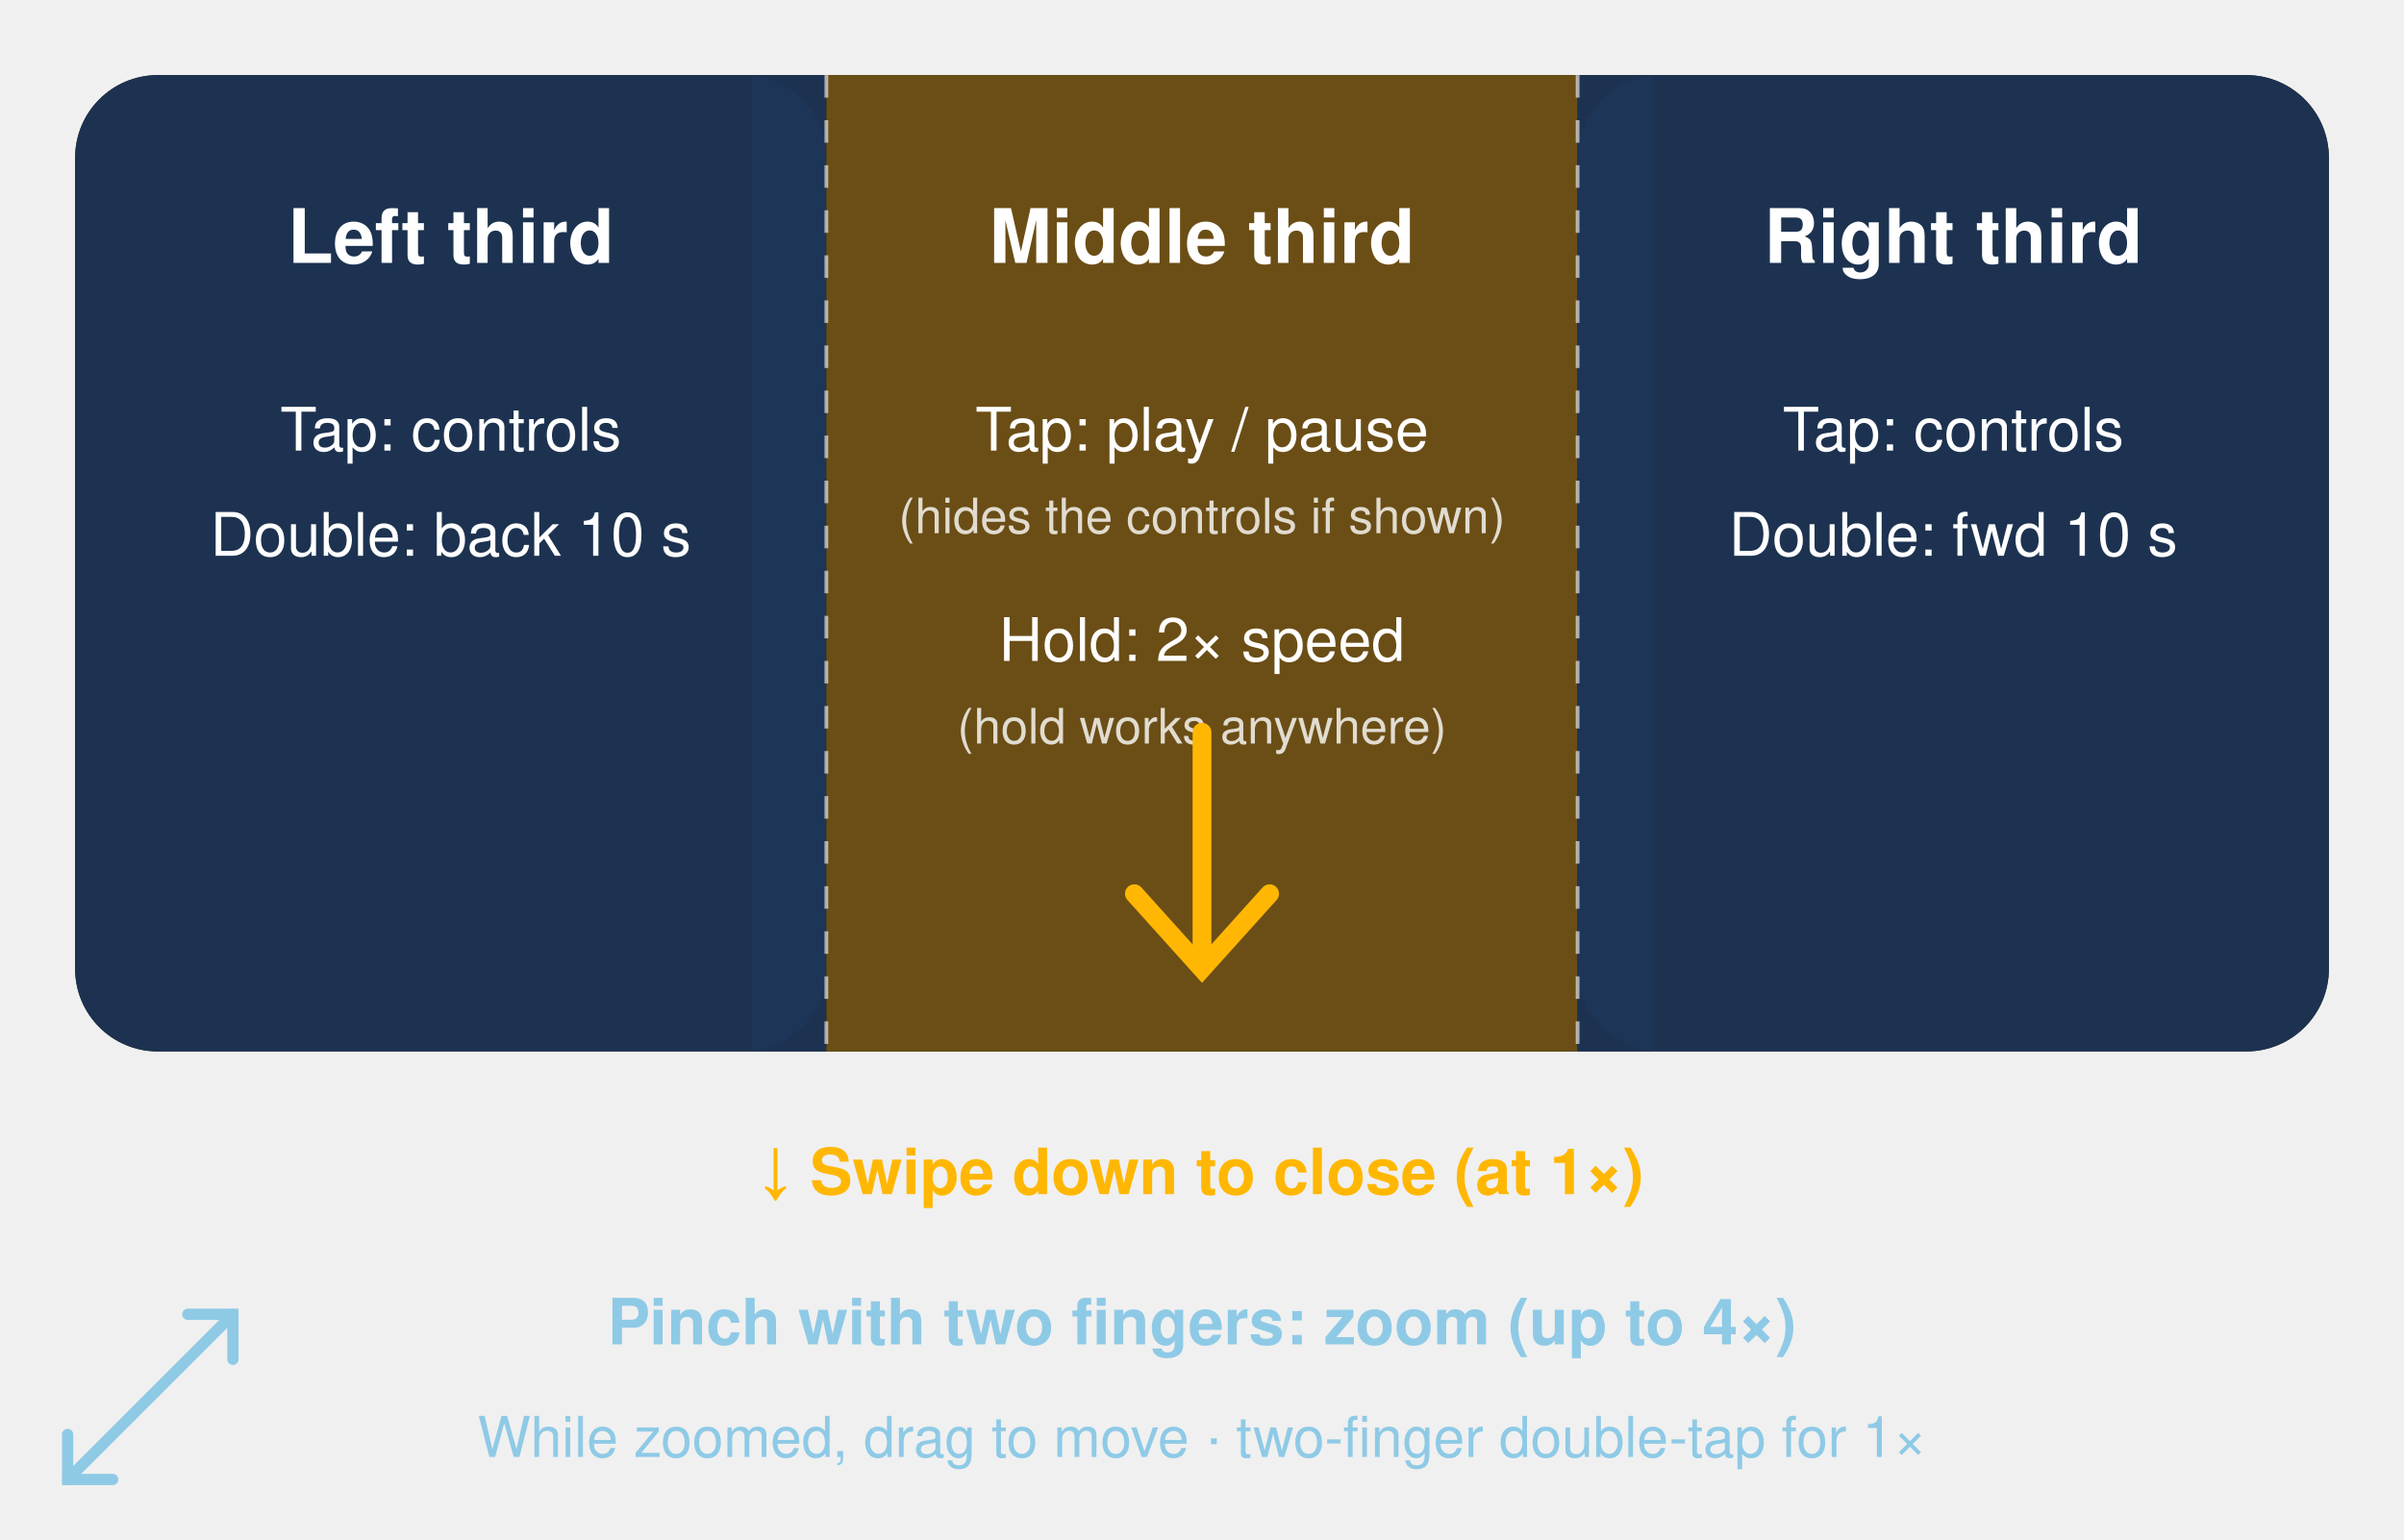
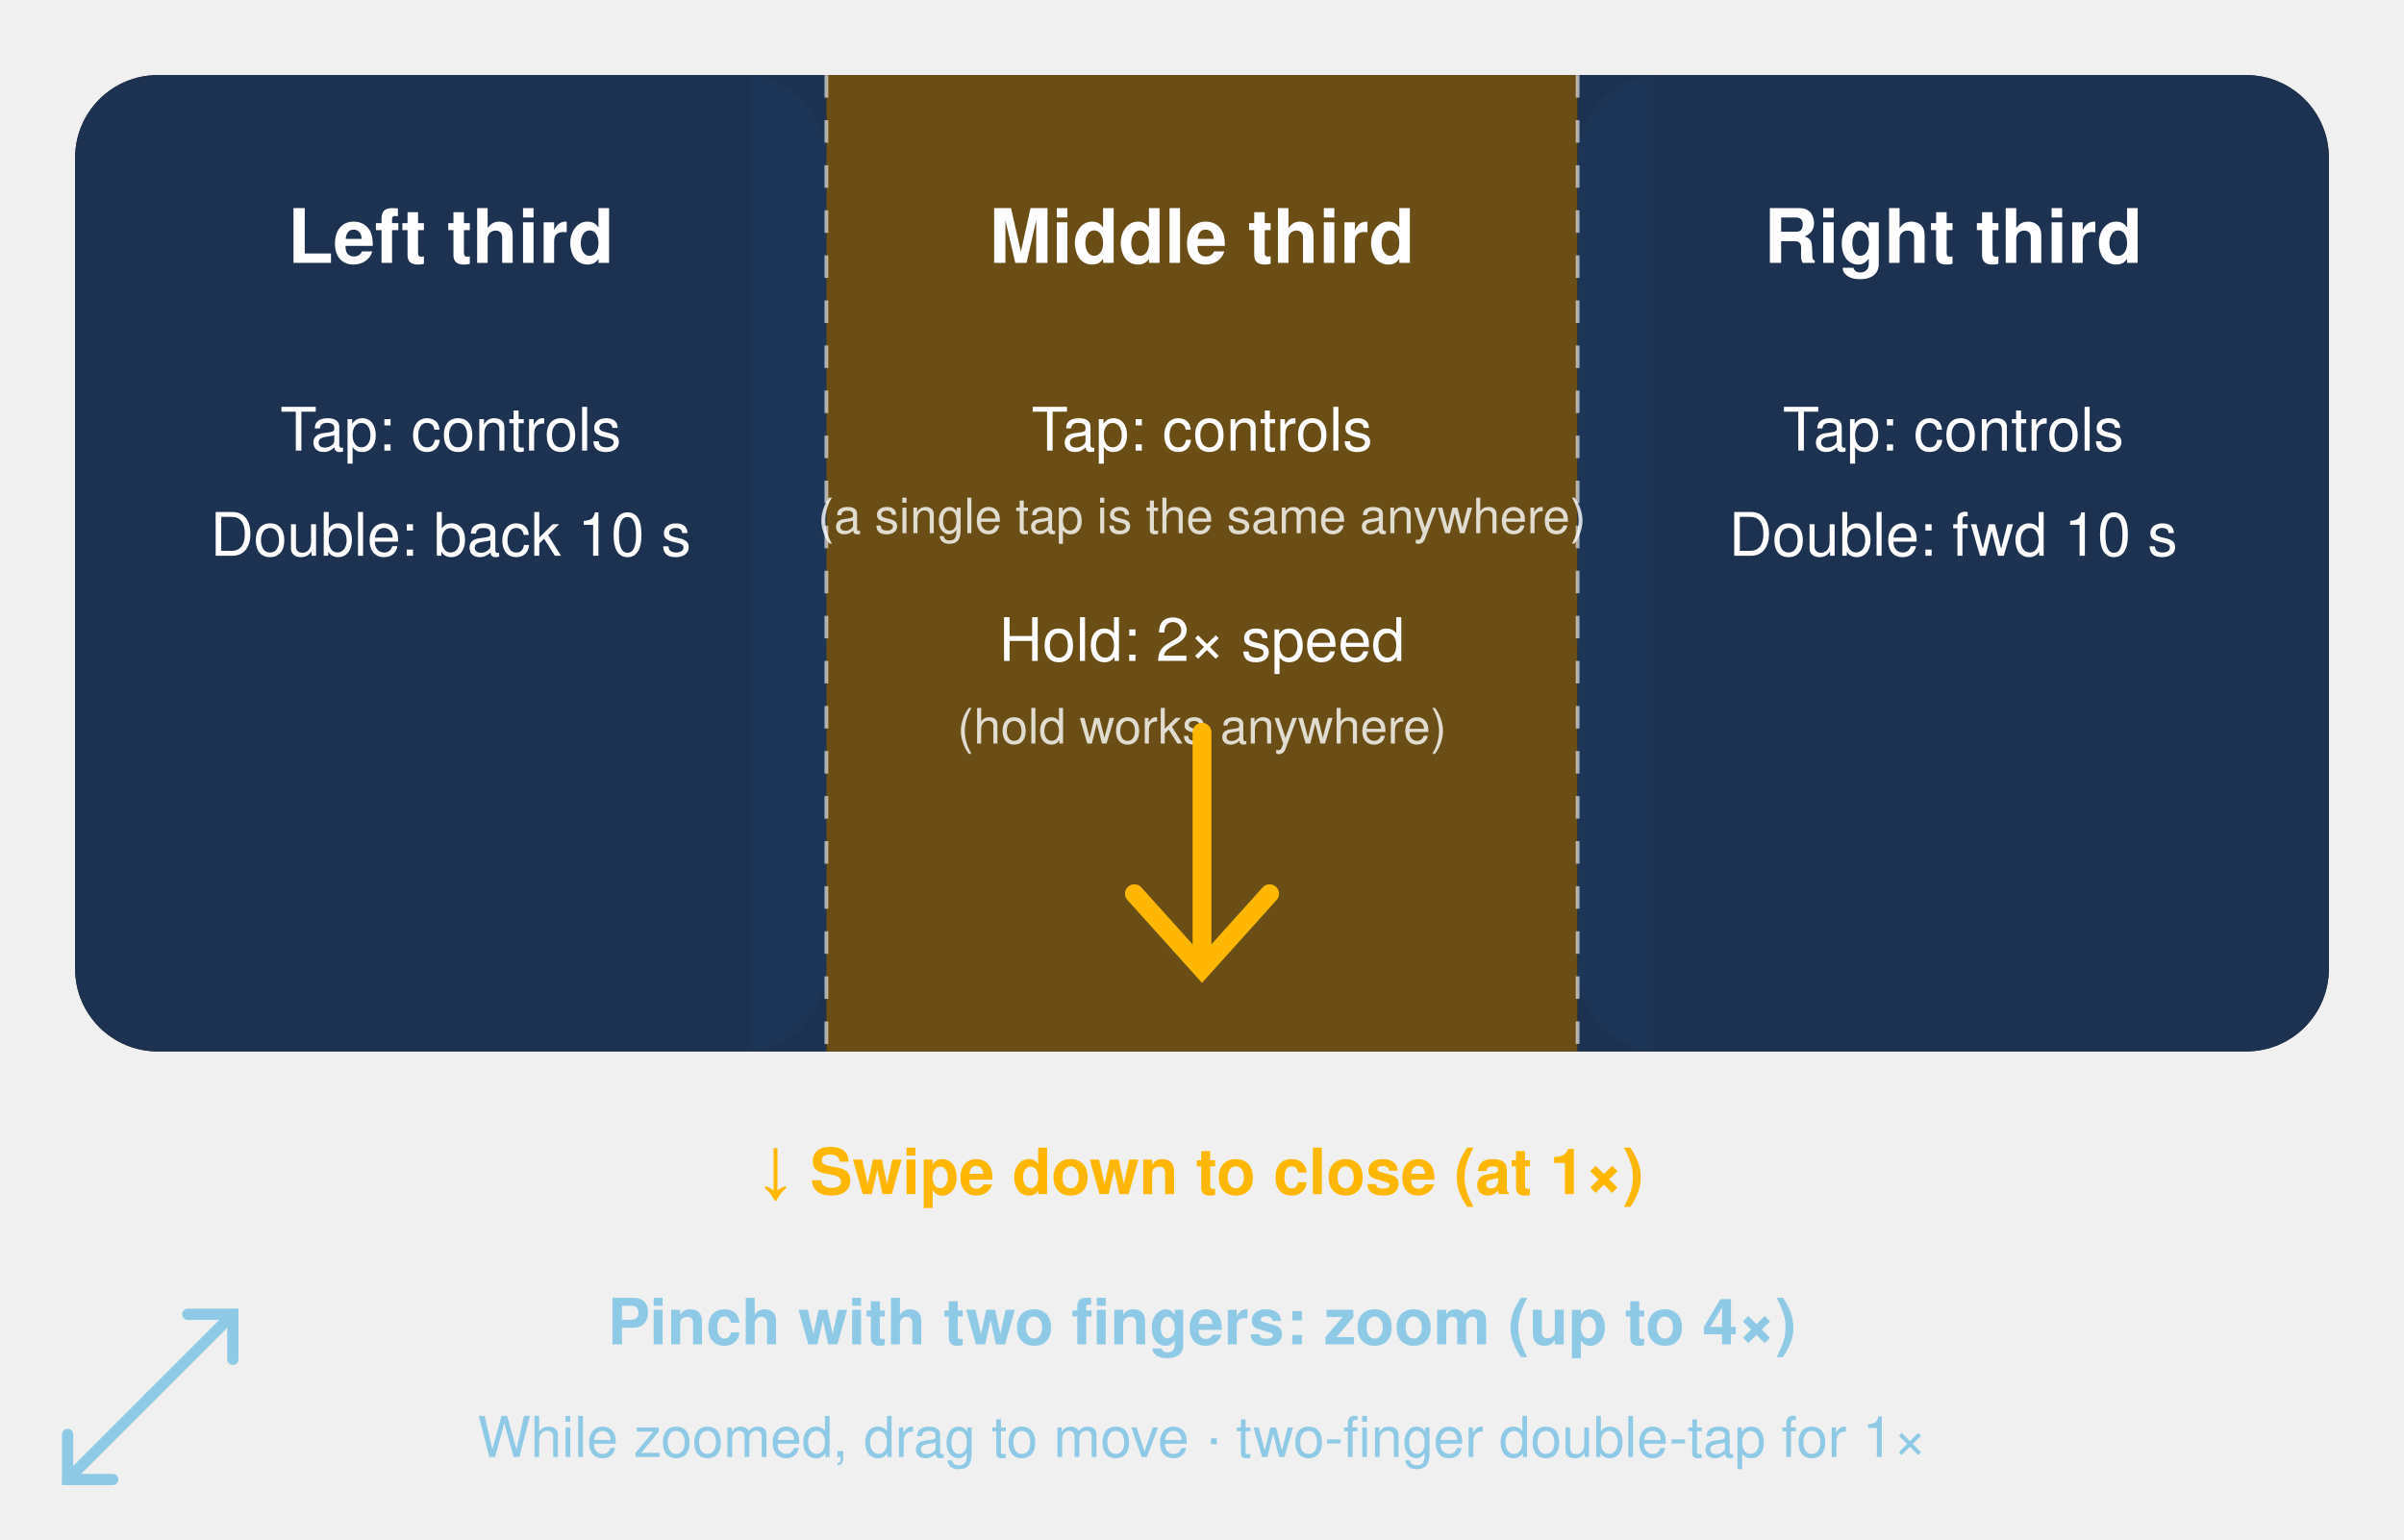
<svg xmlns="http://www.w3.org/2000/svg" viewBox="0 0 640 410" role="img" aria-label="Middle third" font-family="-apple-system,Helvetica,Arial,sans-serif">
  <rect x="20" y="20" width="600" height="260" rx="22" fill="#111" />
  <rect x="20" y="20" width="200" height="260" rx="22" fill="#1d3557" opacity=".9" />
  <rect x="200" y="20" width="20" height="260" fill="#1d3557" opacity=".9" />
  <rect x="220" y="20" width="200" height="260" fill="#6b4e16" />
  <rect x="420" y="20" width="200" height="260" rx="22" fill="#1d3557" opacity=".9" />
  <rect x="420" y="20" width="20" height="260" fill="#1d3557" opacity=".9" />
  <line x1="220" y1="20" x2="220" y2="280" stroke="#fff" stroke-dasharray="6 6" opacity=".6" />
  <line x1="420" y1="20" x2="420" y2="280" stroke="#fff" stroke-dasharray="6 6" opacity=".6" />
  <g fill="#fff" text-anchor="middle">
    <text x="120" y="70" font-size="20" font-weight="700">Left third</text>
    <text x="120" y="120" font-size="16">Tap: controls</text>
    <text x="120" y="148" font-size="16">Double: back 10 s</text>
    <text x="320" y="70" font-size="20" font-weight="700">Middle third</text>
-     <text x="320" y="120" font-size="16">Tap: play / pause</text>
-     <text x="320" y="142" font-size="13" opacity=".8">(hides the controls if shown)</text>
+     <text x="320" y="120" font-size="16">Tap: controls</text>
+     <text x="320" y="142" font-size="13" opacity=".8">(a single tap is the same anywhere)</text>
    <text x="320" y="176" font-size="16">Hold: 2× speed</text>
    <text x="320" y="198" font-size="13" opacity=".8">(hold works anywhere)</text>
    <text x="520" y="70" font-size="20" font-weight="700">Right third</text>
    <text x="520" y="120" font-size="16">Tap: controls</text>
    <text x="520" y="148" font-size="16">Double: fwd 10 s</text>
  </g>
  <g stroke="#ffb703" stroke-width="5" fill="none" stroke-linecap="round">
    <line x1="320" y1="195" x2="320" y2="255" />
    <polyline points="302,238 320,258 338,238" />
  </g>
  <text x="320" y="318" font-size="17" text-anchor="middle" fill="#ffb703" font-weight="700">↓ Swipe down to close (at 1×)</text>
  <g stroke="#8ecae6" stroke-width="3" fill="none" stroke-linecap="round">
    <line x1="40" y1="372" x2="62" y2="350" />
    <polyline points="50,350 62,350 62,362" />
    <line x1="40" y1="372" x2="18" y2="394" />
    <polyline points="30,394 18,394 18,382" />
  </g>
  <text x="320" y="358" font-size="17" text-anchor="middle" fill="#8ecae6" font-weight="700">Pinch with two fingers: zoom (up to 4×)</text>
  <text x="320" y="388" font-size="15" text-anchor="middle" fill="#8ecae6">While zoomed, drag to move · two-finger double-tap for 1×</text>
</svg>
